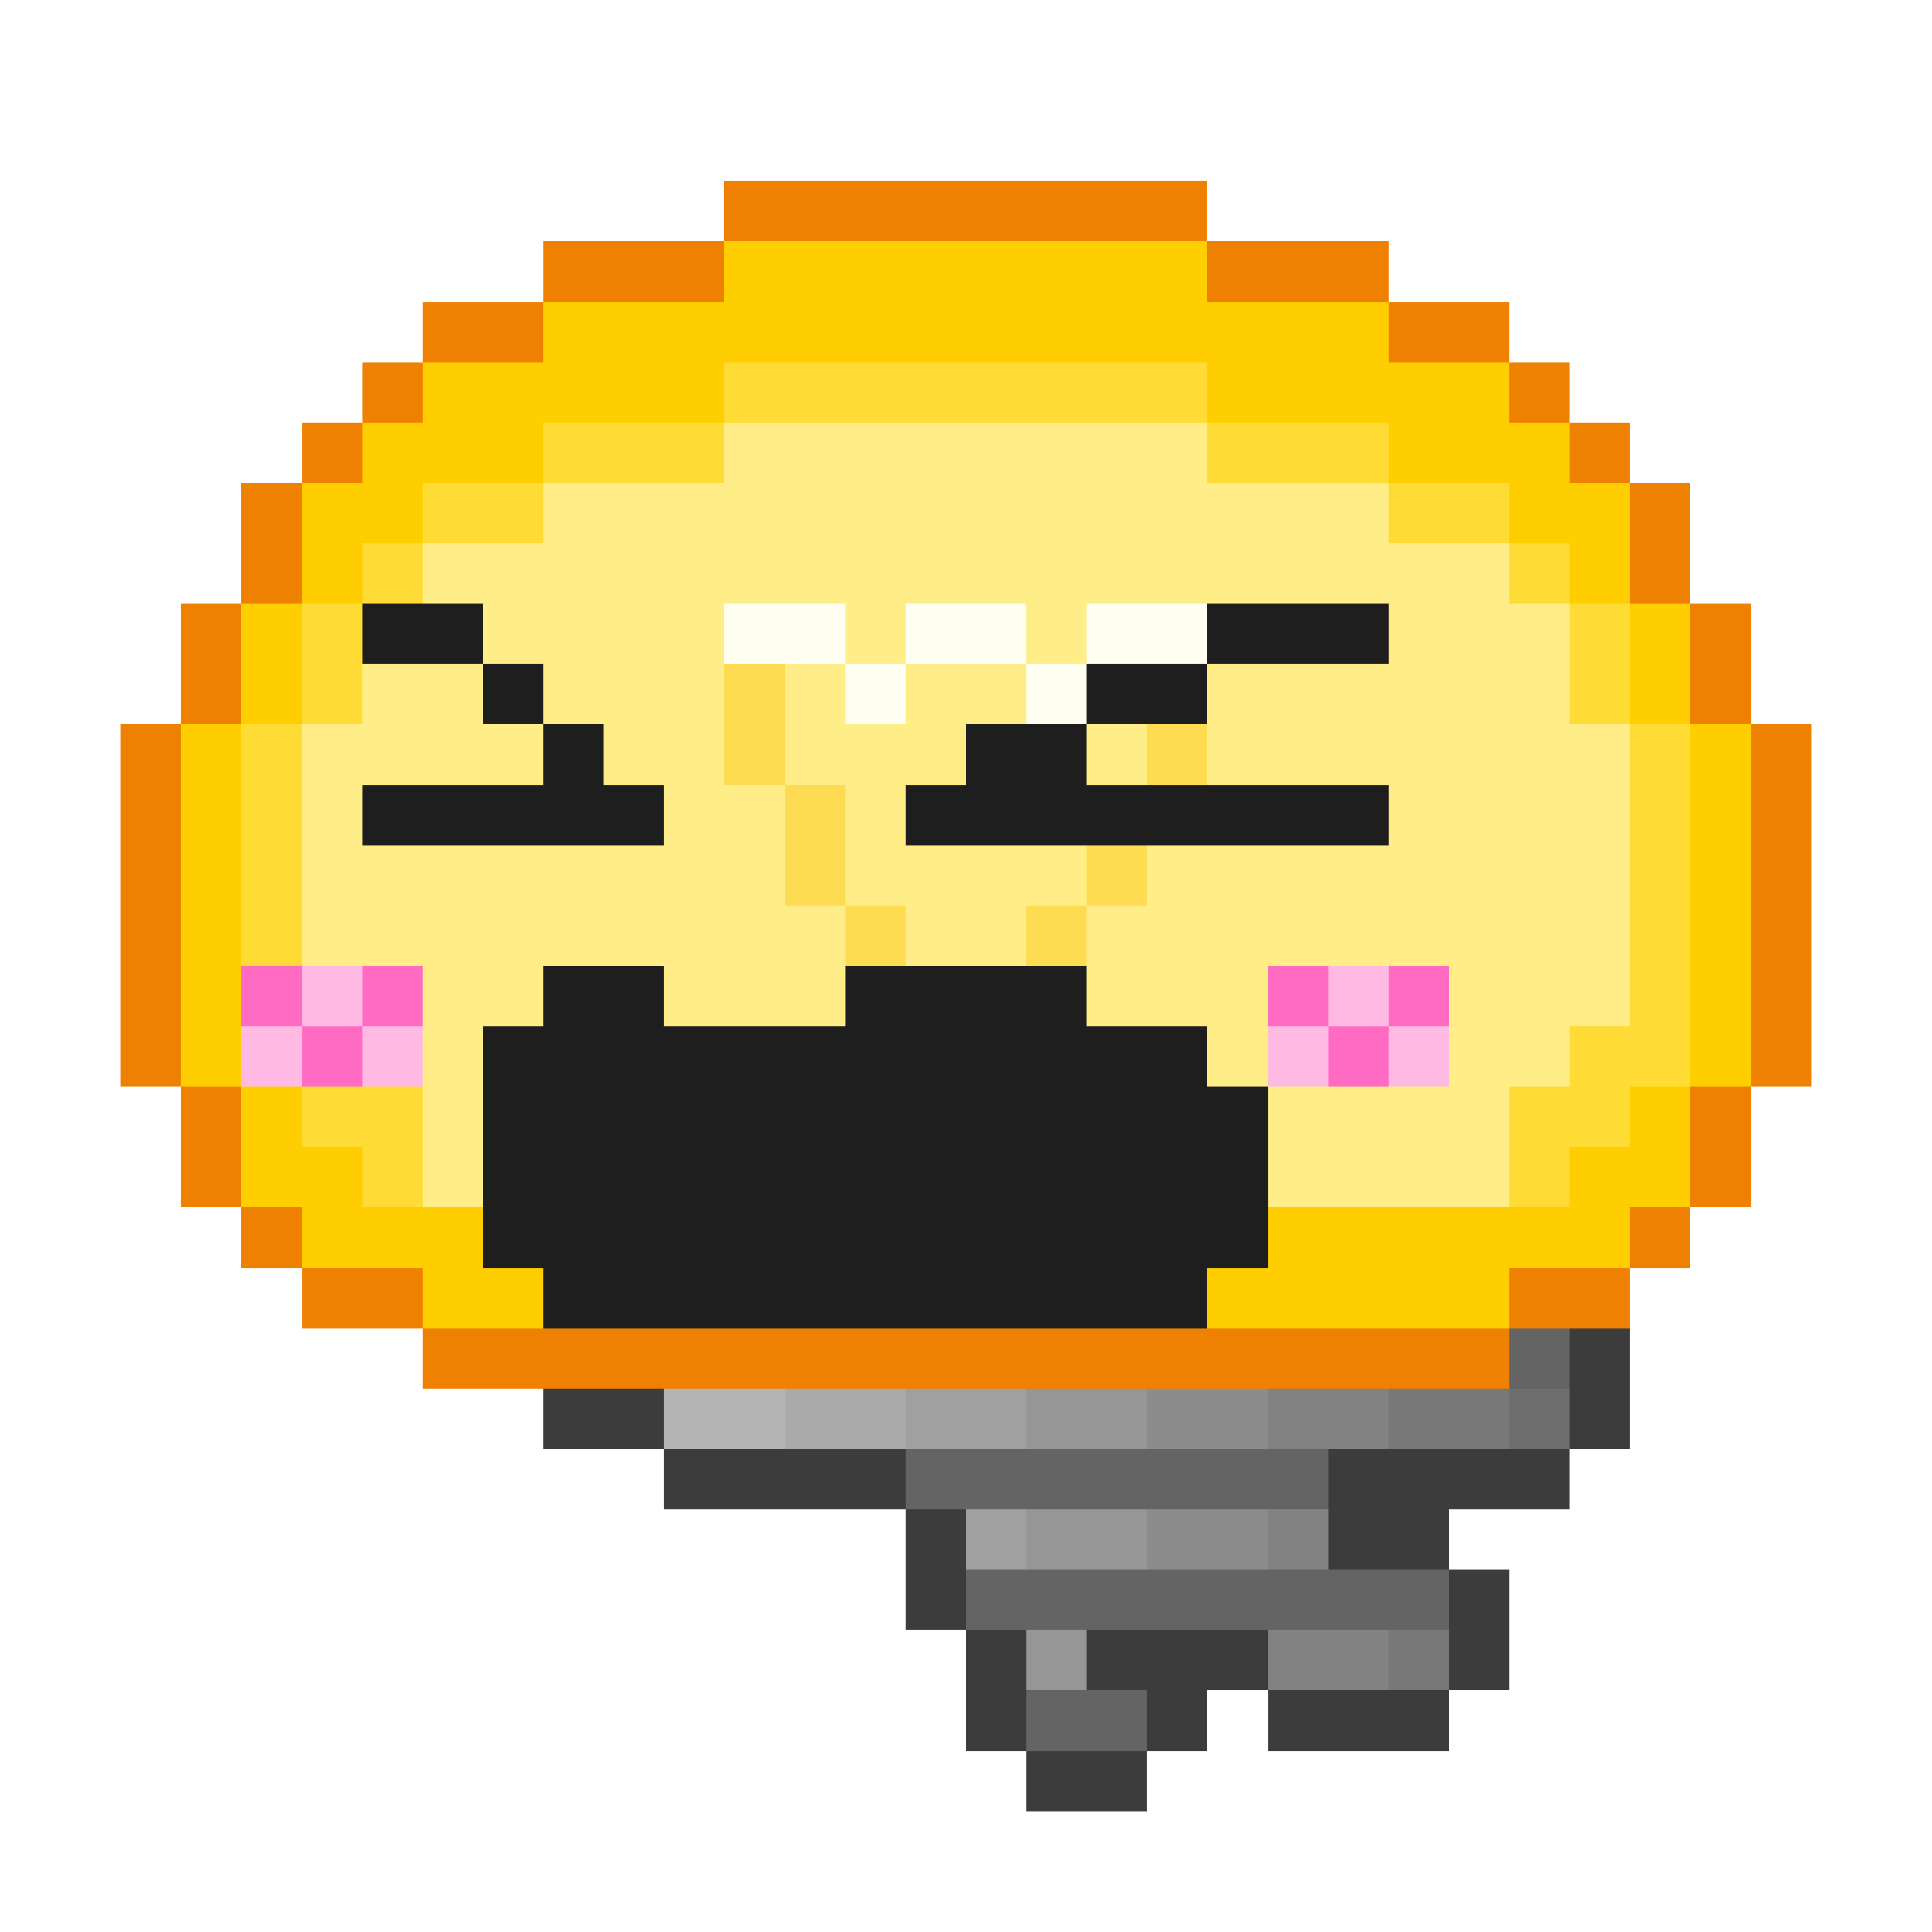
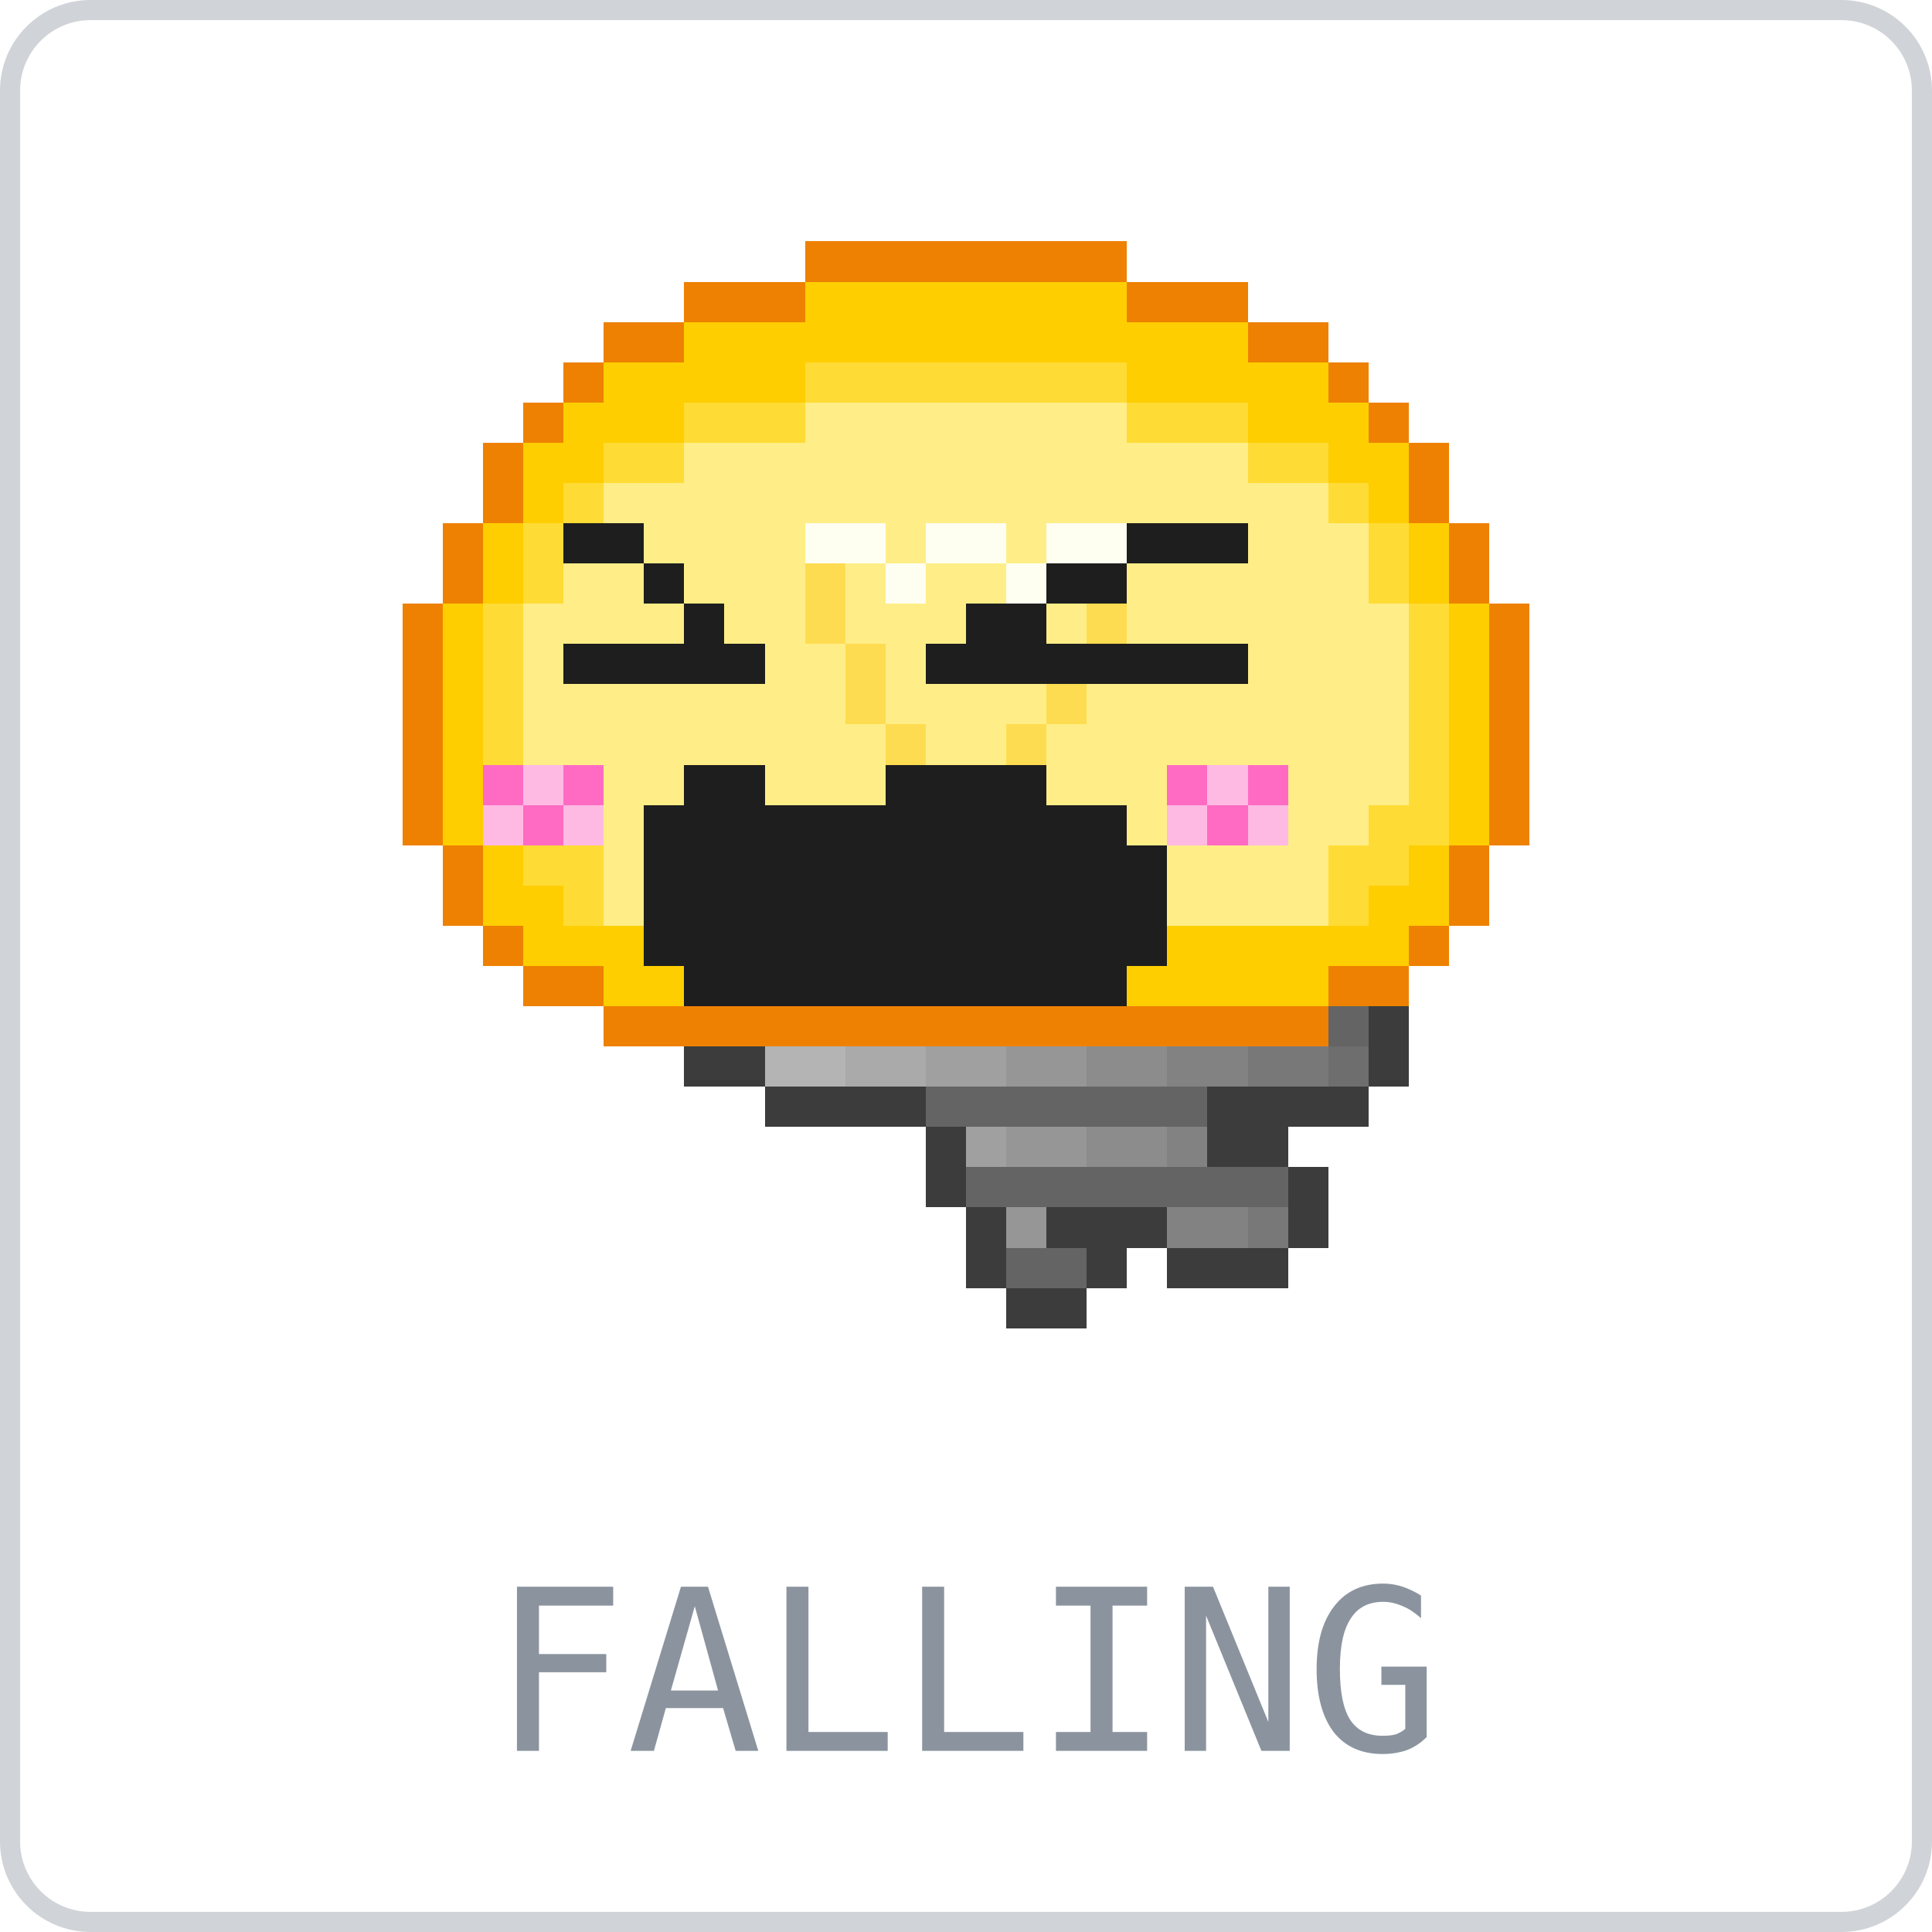
- <svg xmlns="http://www.w3.org/2000/svg" width="32" height="32" viewBox="0 0 32 32" shape-rendering="crispEdges">
-   <g>
-     <animateTransform attributeName="transform" type="translate" calcMode="discrete" repeatCount="indefinite" dur="240ms" values="0 0;-32 0" keyTimes="0;0.5" />
-     <path fill="#FFEE87" d="M12 7h8v1h-8zM44 7h8v1h-8zM9 8h14v1h-14zM41 8h14v1h-14zM7 9h18v1h-18zM39 9h18v1h-18zM8 10h4v1h-4zM14 10h1v1h-1zM17 10h1v1h-1zM23 10h3v1h-3zM38 10h6v1h-6zM46 10h1v1h-1zM49 10h1v1h-1zM52 10h6v1h-6zM6 11h2v1h-2zM9 11h3v1h-3zM13 11h1v1h-1zM15 11h2v1h-2zM20 11h6v1h-6zM40 11h4v1h-4zM45 11h1v1h-1zM47 11h2v1h-2zM50 11h1v1h-1zM55 11h3v1h-3zM5 12h4v1h-4zM10 12h2v1h-2zM13 12h3v1h-3zM18 12h1v1h-1zM20 12h7v1h-7zM37 12h3v1h-3zM41 12h3v1h-3zM45 12h5v1h-5zM52 12h7v1h-7zM5 13h1v1h-1zM11 13h2v1h-2zM14 13h1v1h-1zM23 13h4v1h-4zM37 13h4v1h-4zM42 13h3v1h-3zM46 13h2v1h-2zM51 13h8v1h-8zM5 14h8v1h-8zM14 14h4v1h-4zM19 14h8v1h-8zM37 14h1v1h-1zM43 14h2v1h-2zM46 14h1v1h-1zM55 14h4v1h-4zM5 15h9v1h-9zM15 15h2v1h-2zM18 15h9v1h-9zM37 15h9v1h-9zM47 15h2v1h-2zM50 15h9v1h-9zM7 16h2v1h-2zM11 16h3v1h-3zM18 16h3v1h-3zM24 16h3v1h-3zM39 16h7v1h-7zM47 16h2v1h-2zM50 16h3v1h-3zM56 16h3v1h-3zM7 17h1v1h-1zM20 17h1v1h-1zM24 17h2v1h-2zM39 17h2v1h-2zM43 17h3v1h-3zM50 17h3v1h-3zM56 17h2v1h-2zM7 18h1v1h-1zM21 18h4v1h-4zM39 18h1v1h-1zM52 18h5v1h-5zM7 19h1v1h-1zM21 19h4v1h-4zM39 19h1v1h-1zM53 19h4v1h-4z" />
-     <path fill="#EE8101" d="M12 3h8v1h-8zM44 3h8v1h-8zM9 4h3v1h-3zM20 4h3v1h-3zM41 4h3v1h-3zM52 4h3v1h-3zM7 5h2v1h-2zM23 5h2v1h-2zM39 5h2v1h-2zM55 5h2v1h-2zM6 6h1v1h-1zM25 6h1v1h-1zM38 6h1v1h-1zM57 6h1v1h-1zM5 7h1v1h-1zM26 7h1v1h-1zM37 7h1v1h-1zM58 7h1v1h-1zM4 8h1v1h-1zM27 8h1v1h-1zM36 8h1v1h-1zM59 8h1v1h-1zM4 9h1v1h-1zM27 9h1v1h-1zM36 9h1v1h-1zM59 9h1v1h-1zM3 10h1v1h-1zM28 10h1v1h-1zM35 10h1v1h-1zM60 10h1v1h-1zM3 11h1v1h-1zM28 11h1v1h-1zM35 11h1v1h-1zM60 11h1v1h-1zM2 12h1v1h-1zM29 12h1v1h-1zM34 12h1v1h-1zM61 12h1v1h-1zM2 13h1v1h-1zM29 13h1v1h-1zM34 13h1v1h-1zM61 13h1v1h-1zM2 14h1v1h-1zM29 14h1v1h-1zM34 14h1v1h-1zM61 14h1v1h-1zM2 15h1v1h-1zM29 15h1v1h-1zM34 15h1v1h-1zM61 15h1v1h-1zM2 16h1v1h-1zM29 16h1v1h-1zM34 16h1v1h-1zM61 16h1v1h-1zM2 17h1v1h-1zM29 17h1v1h-1zM34 17h1v1h-1zM61 17h1v1h-1zM3 18h1v1h-1zM28 18h1v1h-1zM35 18h1v1h-1zM60 18h1v1h-1zM3 19h1v1h-1zM28 19h1v1h-1zM35 19h1v1h-1zM60 19h1v1h-1zM4 20h1v1h-1zM27 20h1v1h-1zM36 20h1v1h-1zM59 20h1v1h-1zM5 21h2v1h-2zM25 21h2v1h-2zM37 21h2v1h-2zM57 21h2v1h-2zM7 22h18v1h-18zM39 22h18v1h-18z" />
-     <path fill="#FECE01" d="M12 4h8v1h-8zM44 4h8v1h-8zM9 5h14v1h-14zM41 5h14v1h-14zM7 6h5v1h-5zM20 6h5v1h-5zM39 6h5v1h-5zM52 6h5v1h-5zM6 7h3v1h-3zM23 7h3v1h-3zM38 7h3v1h-3zM55 7h3v1h-3zM5 8h2v1h-2zM25 8h2v1h-2zM37 8h2v1h-2zM57 8h2v1h-2zM5 9h1v1h-1zM26 9h1v1h-1zM37 9h1v1h-1zM58 9h1v1h-1zM4 10h1v1h-1zM27 10h1v1h-1zM36 10h1v1h-1zM59 10h1v1h-1zM4 11h1v1h-1zM27 11h1v1h-1zM36 11h1v1h-1zM59 11h1v1h-1zM3 12h1v1h-1zM28 12h1v1h-1zM35 12h1v1h-1zM60 12h1v1h-1zM3 13h1v1h-1zM28 13h1v1h-1zM35 13h1v1h-1zM60 13h1v1h-1zM3 14h1v1h-1zM28 14h1v1h-1zM35 14h1v1h-1zM60 14h1v1h-1zM3 15h1v1h-1zM28 15h1v1h-1zM35 15h1v1h-1zM60 15h1v1h-1zM3 16h1v1h-1zM28 16h1v1h-1zM35 16h1v1h-1zM60 16h1v1h-1zM3 17h1v1h-1zM28 17h1v1h-1zM35 17h1v1h-1zM60 17h1v1h-1zM4 18h1v1h-1zM27 18h1v1h-1zM36 18h1v1h-1zM59 18h1v1h-1zM4 19h2v1h-2zM26 19h2v1h-2zM36 19h2v1h-2zM58 19h2v1h-2zM5 20h3v1h-3zM21 20h6v1h-6zM37 20h3v1h-3zM53 20h6v1h-6zM7 21h2v1h-2zM20 21h5v1h-5zM39 21h2v1h-2zM52 21h5v1h-5z" />
-     <path fill="#FFDB35" d="M12 6h8v1h-8zM44 6h8v1h-8zM9 7h3v1h-3zM20 7h3v1h-3zM41 7h3v1h-3zM52 7h3v1h-3zM7 8h2v1h-2zM23 8h2v1h-2zM39 8h2v1h-2zM55 8h2v1h-2zM6 9h1v1h-1zM25 9h1v1h-1zM38 9h1v1h-1zM57 9h1v1h-1zM5 10h1v1h-1zM26 10h1v1h-1zM37 10h1v1h-1zM58 10h1v1h-1zM5 11h1v1h-1zM26 11h1v1h-1zM37 11h1v1h-1zM58 11h1v1h-1zM4 12h1v1h-1zM27 12h1v1h-1zM36 12h1v1h-1zM59 12h1v1h-1zM4 13h1v1h-1zM27 13h1v1h-1zM36 13h1v1h-1zM59 13h1v1h-1zM4 14h1v1h-1zM27 14h1v1h-1zM36 14h1v1h-1zM59 14h1v1h-1zM4 15h1v1h-1zM27 15h1v1h-1zM36 15h1v1h-1zM59 15h1v1h-1zM27 16h1v1h-1zM59 16h1v1h-1zM26 17h2v1h-2zM58 17h2v1h-2zM5 18h2v1h-2zM25 18h2v1h-2zM37 18h2v1h-2zM57 18h2v1h-2zM6 19h1v1h-1zM25 19h1v1h-1zM38 19h1v1h-1zM57 19h1v1h-1z" />
-     <path fill="#3C3C3C" d="M26 22h1v1h-1zM57 22h1v1h-1zM9 23h2v1h-2zM26 23h1v1h-1zM41 23h1v1h-1zM58 23h1v1h-1zM11 24h4v1h-4zM22 24h4v1h-4zM41 24h1v1h-1zM45 24h2v1h-2zM54 24h2v1h-2zM58 24h1v1h-1zM15 25h1v1h-1zM22 25h2v1h-2zM42 25h3v1h-3zM47 25h1v1h-1zM54 25h1v1h-1zM56 25h3v1h-3zM15 26h1v1h-1zM24 26h1v1h-1zM47 26h1v1h-1zM55 26h1v1h-1zM16 27h1v1h-1zM18 27h3v1h-3zM24 27h1v1h-1zM47 27h1v1h-1zM50 27h2v1h-2zM55 27h1v1h-1zM16 28h1v1h-1zM19 28h1v1h-1zM21 28h3v1h-3zM47 28h1v1h-1zM50 28h1v1h-1zM52 28h1v1h-1zM55 28h1v1h-1zM17 29h2v1h-2zM48 29h2v1h-2zM53 29h2v1h-2z" />
-     <path fill="#1E1E1E" d="M6 10h2v1h-2zM20 10h3v1h-3zM8 11h1v1h-1zM18 11h2v1h-2zM38 11h2v1h-2zM52 11h3v1h-3zM9 12h1v1h-1zM16 12h2v1h-2zM40 12h1v1h-1zM50 12h2v1h-2zM6 13h5v1h-5zM15 13h8v1h-8zM41 13h1v1h-1zM48 13h2v1h-2zM38 14h5v1h-5zM47 14h8v1h-8zM9 16h2v1h-2zM14 16h4v1h-4zM8 17h12v1h-12zM41 17h2v1h-2zM46 17h4v1h-4zM8 18h13v1h-13zM40 18h12v1h-12zM8 19h13v1h-13zM40 19h13v1h-13zM8 20h13v1h-13zM40 20h13v1h-13zM9 21h11v1h-11zM41 21h11v1h-11z" />
-     <path fill="#FEDC51" d="M12 11h1v1h-1zM44 11h1v1h-1zM51 11h1v1h-1zM12 12h1v1h-1zM19 12h1v1h-1zM44 12h1v1h-1zM13 13h1v1h-1zM45 13h1v1h-1zM50 13h1v1h-1zM13 14h1v1h-1zM18 14h1v1h-1zM45 14h1v1h-1zM14 15h1v1h-1zM17 15h1v1h-1zM46 15h1v1h-1zM49 15h1v1h-1zM46 16h1v1h-1zM49 16h1v1h-1z" />
-     <path fill="#FF6BC3" d="M4 16h1v1h-1zM6 16h1v1h-1zM21 16h1v1h-1zM23 16h1v1h-1zM36 16h1v1h-1zM38 16h1v1h-1zM53 16h1v1h-1zM55 16h1v1h-1zM5 17h1v1h-1zM22 17h1v1h-1zM37 17h1v1h-1zM54 17h1v1h-1z" />
-     <path fill="#FFBAE3" d="M5 16h1v1h-1zM22 16h1v1h-1zM37 16h1v1h-1zM54 16h1v1h-1zM4 17h1v1h-1zM6 17h1v1h-1zM21 17h1v1h-1zM23 17h1v1h-1zM36 17h1v1h-1zM38 17h1v1h-1zM53 17h1v1h-1zM55 17h1v1h-1z" />
-     <path fill="#FEFEF1" d="M12 10h2v1h-2zM15 10h2v1h-2zM18 10h2v1h-2zM44 10h2v1h-2zM47 10h2v1h-2zM50 10h2v1h-2zM14 11h1v1h-1zM17 11h1v1h-1zM46 11h1v1h-1zM49 11h1v1h-1z" />
-     <path fill="#646464" d="M25 22h1v1h-1zM42 23h4v1h-4zM15 24h7v1h-7zM47 24h7v1h-7zM56 24h2v1h-2zM16 26h8v1h-8zM48 26h7v1h-7zM17 28h2v1h-2zM48 28h2v1h-2zM53 28h2v1h-2z" />
-     <path fill="#969696" d="M17 23h2v1h-2zM49 23h2v1h-2zM17 25h2v1h-2zM49 25h2v1h-2zM17 27h1v1h-1zM49 27h1v1h-1z" />
-     <path fill="#828282" d="M21 23h2v1h-2zM53 23h2v1h-2zM21 25h1v1h-1zM53 25h1v1h-1zM21 27h2v1h-2zM52 27h2v1h-2z" />
-     <path fill="#A0A0A0" d="M15 23h2v1h-2zM47 23h2v1h-2zM16 25h1v1h-1zM48 25h1v1h-1zM48 27h1v1h-1z" />
-     <path fill="#8C8C8C" d="M19 23h2v1h-2zM51 23h2v1h-2zM19 25h2v1h-2zM51 25h2v1h-2z" />
-     <path fill="#787878" d="M23 23h2v1h-2zM55 23h2v1h-2zM23 27h1v1h-1zM54 27h1v1h-1z" />
-     <path fill="#AAAAAA" d="M13 23h2v1h-2zM46 23h1v1h-1zM44 24h1v1h-1z" />
-     <path fill="#B4B4B4" d="M11 23h2v1h-2zM42 24h2v1h-2z" />
-     <path fill="#6E6E6E" d="M25 23h1v1h-1zM57 23h1v1h-1z" />
+ <svg xmlns="http://www.w3.org/2000/svg" width="48" height="48" viewBox="0 0 48 48">
+   <defs>
+     <clipPath id="frame">
+       <rect width="32" height="32" />
+     </clipPath>
+   </defs>
+   <rect x=".25" y=".25" width="47.5" height="47.5" rx="2" fill="none" stroke="#8B949E" stroke-opacity=".4" stroke-width=".5" />
+   <text x="24.0" y="43.5" text-anchor="middle" font-size="5.6" fill="#8B949E" font-family="ui-monospace, SFMono-Regular, Menlo, Consolas, monospace">FALLING</text>
+   <g transform="translate(8 3)" clip-path="url(#frame)" shape-rendering="crispEdges">
+     <g>
+       <animateTransform attributeName="transform" type="translate" calcMode="discrete" repeatCount="indefinite" dur="240ms" values="0 0;-32 0" keyTimes="0;0.5" />
+       <path fill="#FFEE87" d="M12 7h8v1h-8zM44 7h8v1h-8zM9 8h14v1h-14zM41 8h14v1h-14zM7 9h18v1h-18zM39 9h18v1h-18zM8 10h4v1h-4zM14 10h1v1h-1zM17 10h1v1h-1zM23 10h3v1h-3zM38 10h6v1h-6zM46 10h1v1h-1zM49 10h1v1h-1zM52 10h6v1h-6zM6 11h2v1h-2zM9 11h3v1h-3zM13 11h1v1h-1zM15 11h2v1h-2zM20 11h6v1h-6zM40 11h4v1h-4zM45 11h1v1h-1zM47 11h2v1h-2zM50 11h1v1h-1zM55 11h3v1h-3zM5 12h4v1h-4zM10 12h2v1h-2zM13 12h3v1h-3zM18 12h1v1h-1zM20 12h7v1h-7zM37 12h3v1h-3zM41 12h3v1h-3zM45 12h5v1h-5zM52 12h7v1h-7zM5 13h1v1h-1zM11 13h2v1h-2zM14 13h1v1h-1zM23 13h4v1h-4zM37 13h4v1h-4zM42 13h3v1h-3zM46 13h2v1h-2zM51 13h8v1h-8zM5 14h8v1h-8zM14 14h4v1h-4zM19 14h8v1h-8zM37 14h1v1h-1zM43 14h2v1h-2zM46 14h1v1h-1zM55 14h4v1h-4zM5 15h9v1h-9zM15 15h2v1h-2zM18 15h9v1h-9zM37 15h9v1h-9zM47 15h2v1h-2zM50 15h9v1h-9zM7 16h2v1h-2zM11 16h3v1h-3zM18 16h3v1h-3zM24 16h3v1h-3zM39 16h7v1h-7zM47 16h2v1h-2zM50 16h3v1h-3zM56 16h3v1h-3zM7 17h1v1h-1zM20 17h1v1h-1zM24 17h2v1h-2zM39 17h2v1h-2zM43 17h3v1h-3zM50 17h3v1h-3zM56 17h2v1h-2zM7 18h1v1h-1zM21 18h4v1h-4zM39 18h1v1h-1zM52 18h5v1h-5zM7 19h1v1h-1zM21 19h4v1h-4zM39 19h1v1h-1zM53 19h4v1h-4z" />
+       <path fill="#EE8101" d="M12 3h8v1h-8zM44 3h8v1h-8zM9 4h3v1h-3zM20 4h3v1h-3zM41 4h3v1h-3zM52 4h3v1h-3zM7 5h2v1h-2zM23 5h2v1h-2zM39 5h2v1h-2zM55 5h2v1h-2zM6 6h1v1h-1zM25 6h1v1h-1zM38 6h1v1h-1zM57 6h1v1h-1zM5 7h1v1h-1zM26 7h1v1h-1zM37 7h1v1h-1zM58 7h1v1h-1zM4 8h1v1h-1zM27 8h1v1h-1zM36 8h1v1h-1zM59 8h1v1h-1zM4 9h1v1h-1zM27 9h1v1h-1zM36 9h1v1h-1zM59 9h1v1h-1zM3 10h1v1h-1zM28 10h1v1h-1zM35 10h1v1h-1zM60 10h1v1h-1zM3 11h1v1h-1zM28 11h1v1h-1zM35 11h1v1h-1zM60 11h1v1h-1zM2 12h1v1h-1zM29 12h1v1h-1zM34 12h1v1h-1zM61 12h1v1h-1zM2 13h1v1h-1zM29 13h1v1h-1zM34 13h1v1h-1zM61 13h1v1h-1zM2 14h1v1h-1zM29 14h1v1h-1zM34 14h1v1h-1zM61 14h1v1h-1zM2 15h1v1h-1zM29 15h1v1h-1zM34 15h1v1h-1zM61 15h1v1h-1zM2 16h1v1h-1zM29 16h1v1h-1zM34 16h1v1h-1zM61 16h1v1h-1zM2 17h1v1h-1zM29 17h1v1h-1zM34 17h1v1h-1zM61 17h1v1h-1zM3 18h1v1h-1zM28 18h1v1h-1zM35 18h1v1h-1zM60 18h1v1h-1zM3 19h1v1h-1zM28 19h1v1h-1zM35 19h1v1h-1zM60 19h1v1h-1zM4 20h1v1h-1zM27 20h1v1h-1zM36 20h1v1h-1zM59 20h1v1h-1zM5 21h2v1h-2zM25 21h2v1h-2zM37 21h2v1h-2zM57 21h2v1h-2zM7 22h18v1h-18zM39 22h18v1h-18z" />
+       <path fill="#FECE01" d="M12 4h8v1h-8zM44 4h8v1h-8zM9 5h14v1h-14zM41 5h14v1h-14zM7 6h5v1h-5zM20 6h5v1h-5zM39 6h5v1h-5zM52 6h5v1h-5zM6 7h3v1h-3zM23 7h3v1h-3zM38 7h3v1h-3zM55 7h3v1h-3zM5 8h2v1h-2zM25 8h2v1h-2zM37 8h2v1h-2zM57 8h2v1h-2zM5 9h1v1h-1zM26 9h1v1h-1zM37 9h1v1h-1zM58 9h1v1h-1zM4 10h1v1h-1zM27 10h1v1h-1zM36 10h1v1h-1zM59 10h1v1h-1zM4 11h1v1h-1zM27 11h1v1h-1zM36 11h1v1h-1zM59 11h1v1h-1zM3 12h1v1h-1zM28 12h1v1h-1zM35 12h1v1h-1zM60 12h1v1h-1zM3 13h1v1h-1zM28 13h1v1h-1zM35 13h1v1h-1zM60 13h1v1h-1zM3 14h1v1h-1zM28 14h1v1h-1zM35 14h1v1h-1zM60 14h1v1h-1zM3 15h1v1h-1zM28 15h1v1h-1zM35 15h1v1h-1zM60 15h1v1h-1zM3 16h1v1h-1zM28 16h1v1h-1zM35 16h1v1h-1zM60 16h1v1h-1zM3 17h1v1h-1zM28 17h1v1h-1zM35 17h1v1h-1zM60 17h1v1h-1zM4 18h1v1h-1zM27 18h1v1h-1zM36 18h1v1h-1zM59 18h1v1h-1zM4 19h2v1h-2zM26 19h2v1h-2zM36 19h2v1h-2zM58 19h2v1h-2zM5 20h3v1h-3zM21 20h6v1h-6zM37 20h3v1h-3zM53 20h6v1h-6zM7 21h2v1h-2zM20 21h5v1h-5zM39 21h2v1h-2zM52 21h5v1h-5z" />
+       <path fill="#FFDB35" d="M12 6h8v1h-8zM44 6h8v1h-8zM9 7h3v1h-3zM20 7h3v1h-3zM41 7h3v1h-3zM52 7h3v1h-3zM7 8h2v1h-2zM23 8h2v1h-2zM39 8h2v1h-2zM55 8h2v1h-2zM6 9h1v1h-1zM25 9h1v1h-1zM38 9h1v1h-1zM57 9h1v1h-1zM5 10h1v1h-1zM26 10h1v1h-1zM37 10h1v1h-1zM58 10h1v1h-1zM5 11h1v1h-1zM26 11h1v1h-1zM37 11h1v1h-1zM58 11h1v1h-1zM4 12h1v1h-1zM27 12h1v1h-1zM36 12h1v1h-1zM59 12h1v1h-1zM4 13h1v1h-1zM27 13h1v1h-1zM36 13h1v1h-1zM59 13h1v1h-1zM4 14h1v1h-1zM27 14h1v1h-1zM36 14h1v1h-1zM59 14h1v1h-1zM4 15h1v1h-1zM27 15h1v1h-1zM36 15h1v1h-1zM59 15h1v1h-1zM27 16h1v1h-1zM59 16h1v1h-1zM26 17h2v1h-2zM58 17h2v1h-2zM5 18h2v1h-2zM25 18h2v1h-2zM37 18h2v1h-2zM57 18h2v1h-2zM6 19h1v1h-1zM25 19h1v1h-1zM38 19h1v1h-1zM57 19h1v1h-1z" />
+       <path fill="#3C3C3C" d="M26 22h1v1h-1zM57 22h1v1h-1zM9 23h2v1h-2zM26 23h1v1h-1zM41 23h1v1h-1zM58 23h1v1h-1zM11 24h4v1h-4zM22 24h4v1h-4zM41 24h1v1h-1zM45 24h2v1h-2zM54 24h2v1h-2zM58 24h1v1h-1zM15 25h1v1h-1zM22 25h2v1h-2zM42 25h3v1h-3zM47 25h1v1h-1zM54 25h1v1h-1zM56 25h3v1h-3zM15 26h1v1h-1zM24 26h1v1h-1zM47 26h1v1h-1zM55 26h1v1h-1zM16 27h1v1h-1zM18 27h3v1h-3zM24 27h1v1h-1zM47 27h1v1h-1zM50 27h2v1h-2zM55 27h1v1h-1zM16 28h1v1h-1zM19 28h1v1h-1zM21 28h3v1h-3zM47 28h1v1h-1zM50 28h1v1h-1zM52 28h1v1h-1zM55 28h1v1h-1zM17 29h2v1h-2zM48 29h2v1h-2zM53 29h2v1h-2z" />
+       <path fill="#1E1E1E" d="M6 10h2v1h-2zM20 10h3v1h-3zM8 11h1v1h-1zM18 11h2v1h-2zM38 11h2v1h-2zM52 11h3v1h-3zM9 12h1v1h-1zM16 12h2v1h-2zM40 12h1v1h-1zM50 12h2v1h-2zM6 13h5v1h-5zM15 13h8v1h-8zM41 13h1v1h-1zM48 13h2v1h-2zM38 14h5v1h-5zM47 14h8v1h-8zM9 16h2v1h-2zM14 16h4v1h-4zM8 17h12v1h-12zM41 17h2v1h-2zM46 17h4v1h-4zM8 18h13v1h-13zM40 18h12v1h-12zM8 19h13v1h-13zM40 19h13v1h-13zM8 20h13v1h-13zM40 20h13v1h-13zM9 21h11v1h-11zM41 21h11v1h-11z" />
+       <path fill="#FEDC51" d="M12 11h1v1h-1zM44 11h1v1h-1zM51 11h1v1h-1zM12 12h1v1h-1zM19 12h1v1h-1zM44 12h1v1h-1zM13 13h1v1h-1zM45 13h1v1h-1zM50 13h1v1h-1zM13 14h1v1h-1zM18 14h1v1h-1zM45 14h1v1h-1zM14 15h1v1h-1zM17 15h1v1h-1zM46 15h1v1h-1zM49 15h1v1h-1zM46 16h1v1h-1zM49 16h1v1h-1z" />
+       <path fill="#FF6BC3" d="M4 16h1v1h-1zM6 16h1v1h-1zM21 16h1v1h-1zM23 16h1v1h-1zM36 16h1v1h-1zM38 16h1v1h-1zM53 16h1v1h-1zM55 16h1v1h-1zM5 17h1v1h-1zM22 17h1v1h-1zM37 17h1v1h-1zM54 17h1v1h-1z" />
+       <path fill="#FFBAE3" d="M5 16h1v1h-1zM22 16h1v1h-1zM37 16h1v1h-1zM54 16h1v1h-1zM4 17h1v1h-1zM6 17h1v1h-1zM21 17h1v1h-1zM23 17h1v1h-1zM36 17h1v1h-1zM38 17h1v1h-1zM53 17h1v1h-1zM55 17h1v1h-1z" />
+       <path fill="#FEFEF1" d="M12 10h2v1h-2zM15 10h2v1h-2zM18 10h2v1h-2zM44 10h2v1h-2zM47 10h2v1h-2zM50 10h2v1h-2zM14 11h1v1h-1zM17 11h1v1h-1zM46 11h1v1h-1zM49 11h1v1h-1z" />
+       <path fill="#646464" d="M25 22h1v1h-1zM42 23h4v1h-4zM15 24h7v1h-7zM47 24h7v1h-7zM56 24h2v1h-2zM16 26h8v1h-8zM48 26h7v1h-7zM17 28h2v1h-2zM48 28h2v1h-2zM53 28h2v1h-2z" />
+       <path fill="#969696" d="M17 23h2v1h-2zM49 23h2v1h-2zM17 25h2v1h-2zM49 25h2v1h-2zM17 27h1v1h-1zM49 27h1v1h-1z" />
+       <path fill="#828282" d="M21 23h2v1h-2zM53 23h2v1h-2zM21 25h1v1h-1zM53 25h1v1h-1zM21 27h2v1h-2zM52 27h2v1h-2z" />
+       <path fill="#A0A0A0" d="M15 23h2v1h-2zM47 23h2v1h-2zM16 25h1v1h-1zM48 25h1v1h-1zM48 27h1v1h-1z" />
+       <path fill="#8C8C8C" d="M19 23h2v1h-2zM51 23h2v1h-2zM19 25h2v1h-2zM51 25h2v1h-2z" />
+       <path fill="#787878" d="M23 23h2v1h-2zM55 23h2v1h-2zM23 27h1v1h-1zM54 27h1v1h-1z" />
+       <path fill="#AAAAAA" d="M13 23h2v1h-2zM46 23h1v1h-1zM44 24h1v1h-1z" />
+       <path fill="#B4B4B4" d="M11 23h2v1h-2zM42 24h2v1h-2z" />
+       <path fill="#6E6E6E" d="M25 23h1v1h-1zM57 23h1v1h-1z" />
+     </g>
  </g>
</svg>
